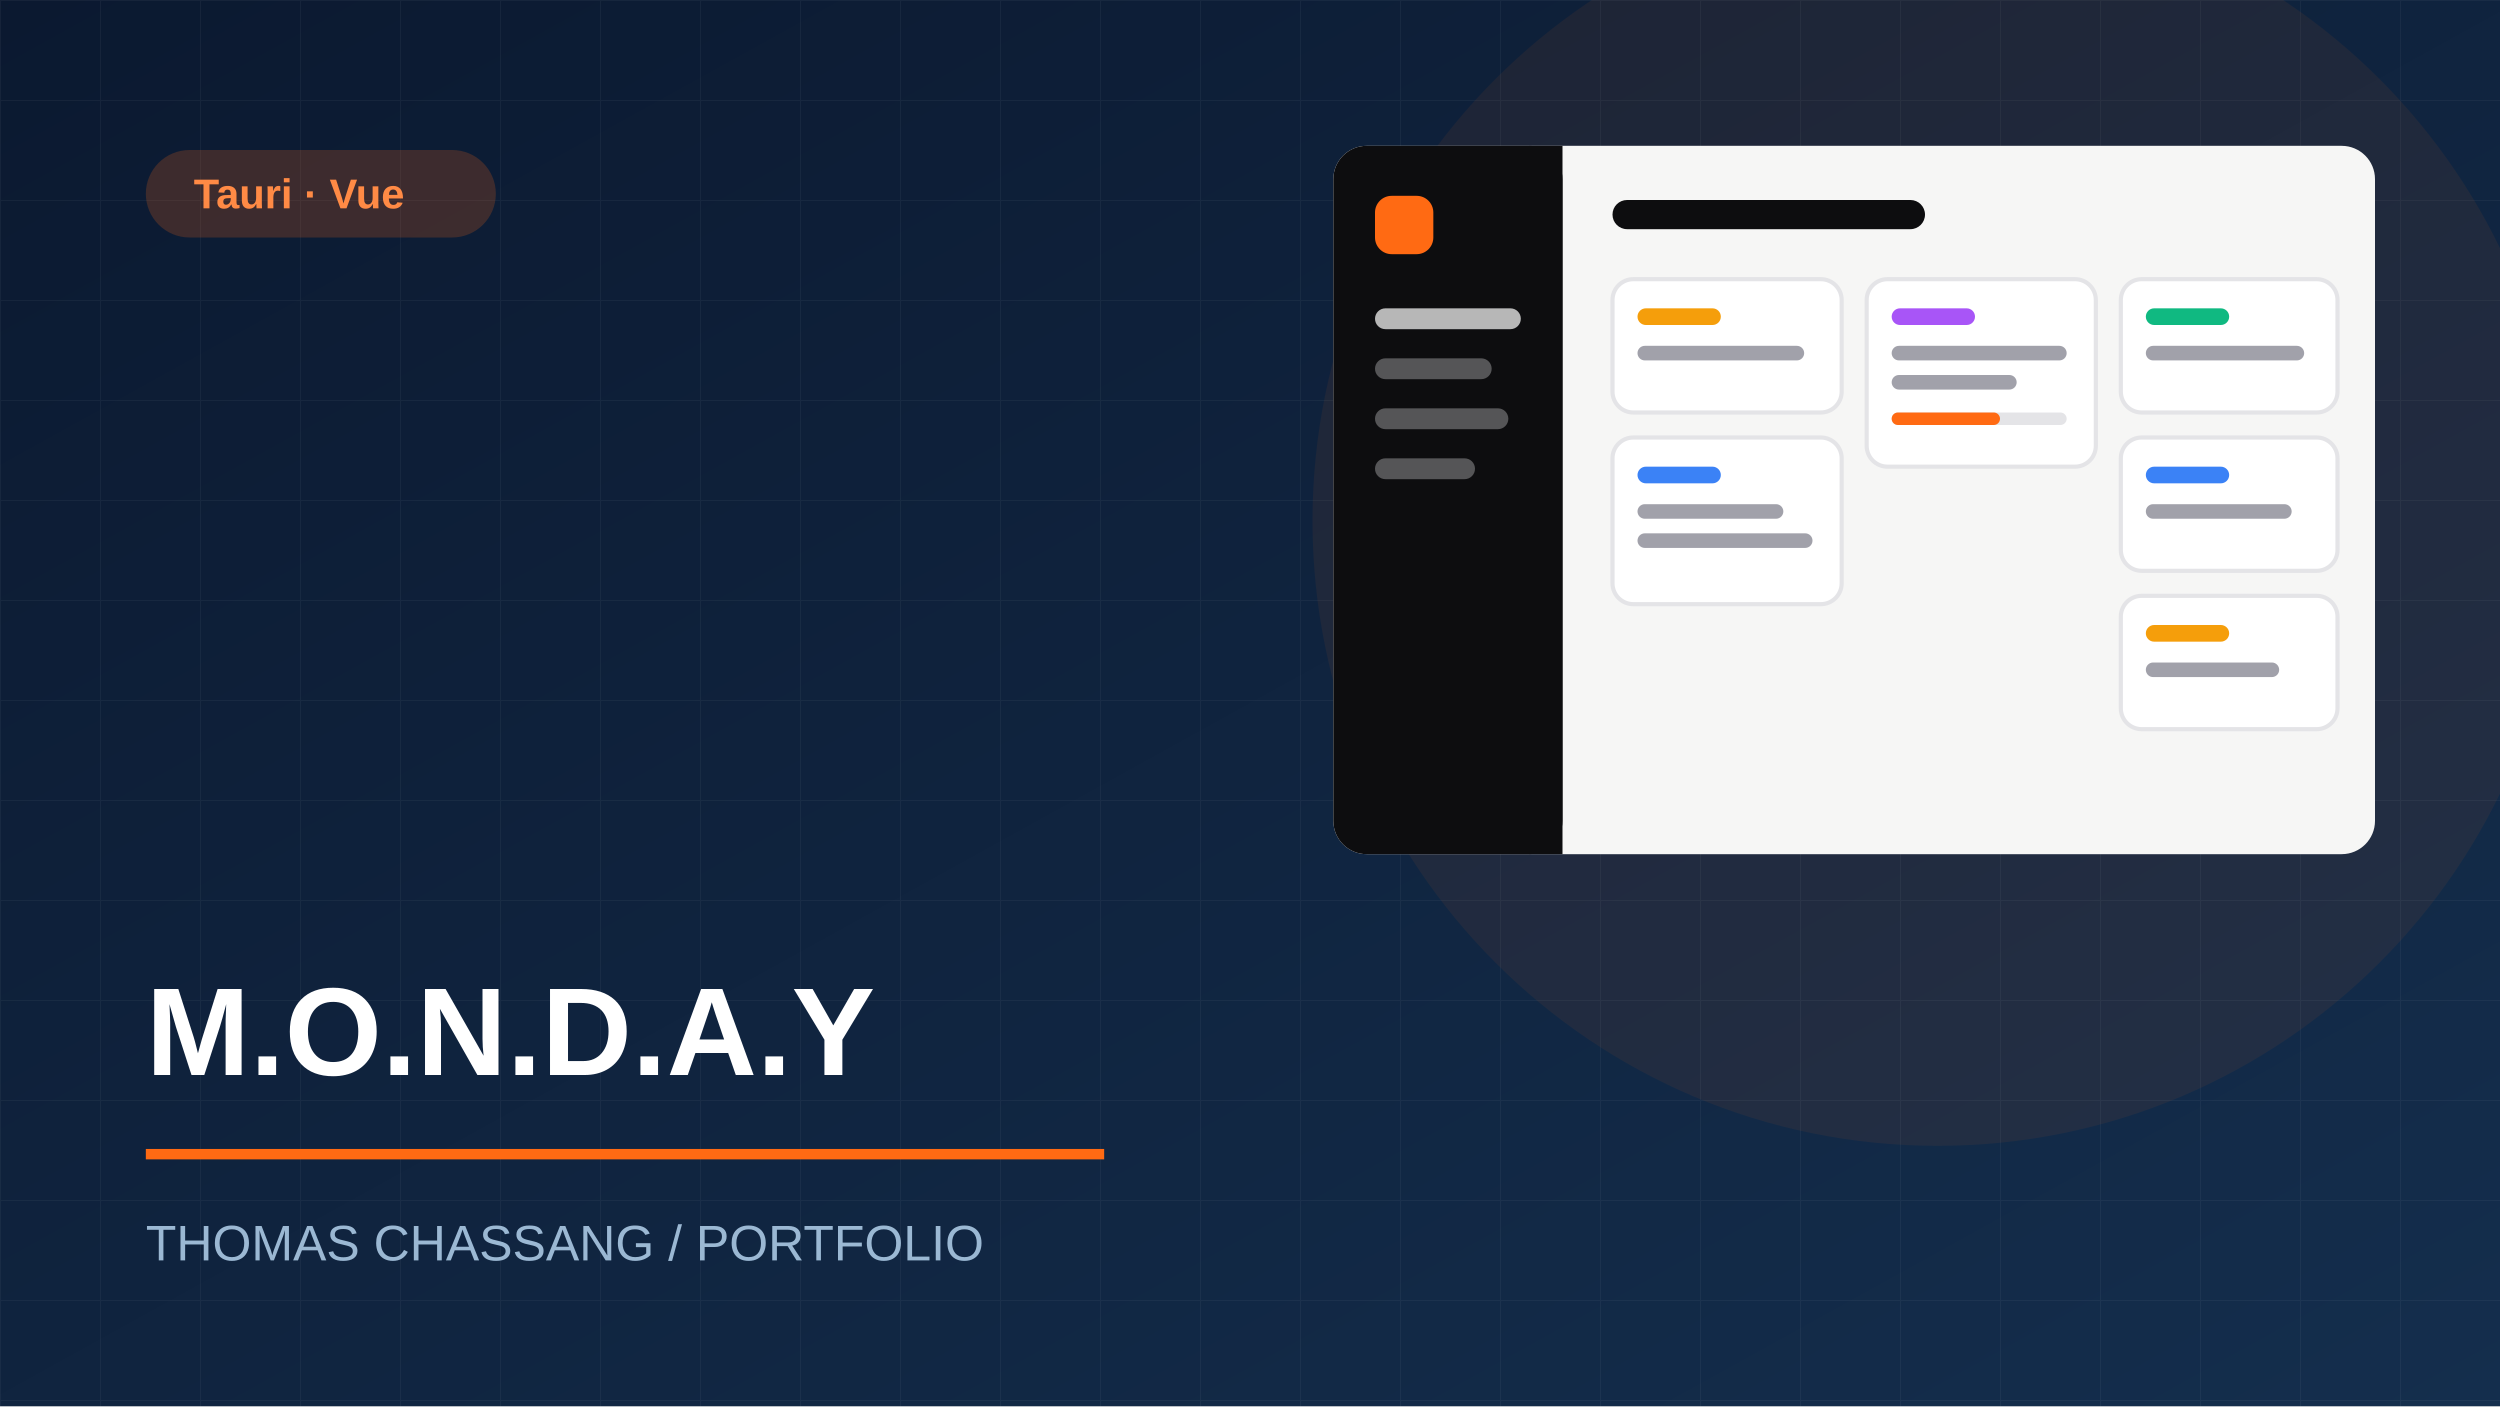
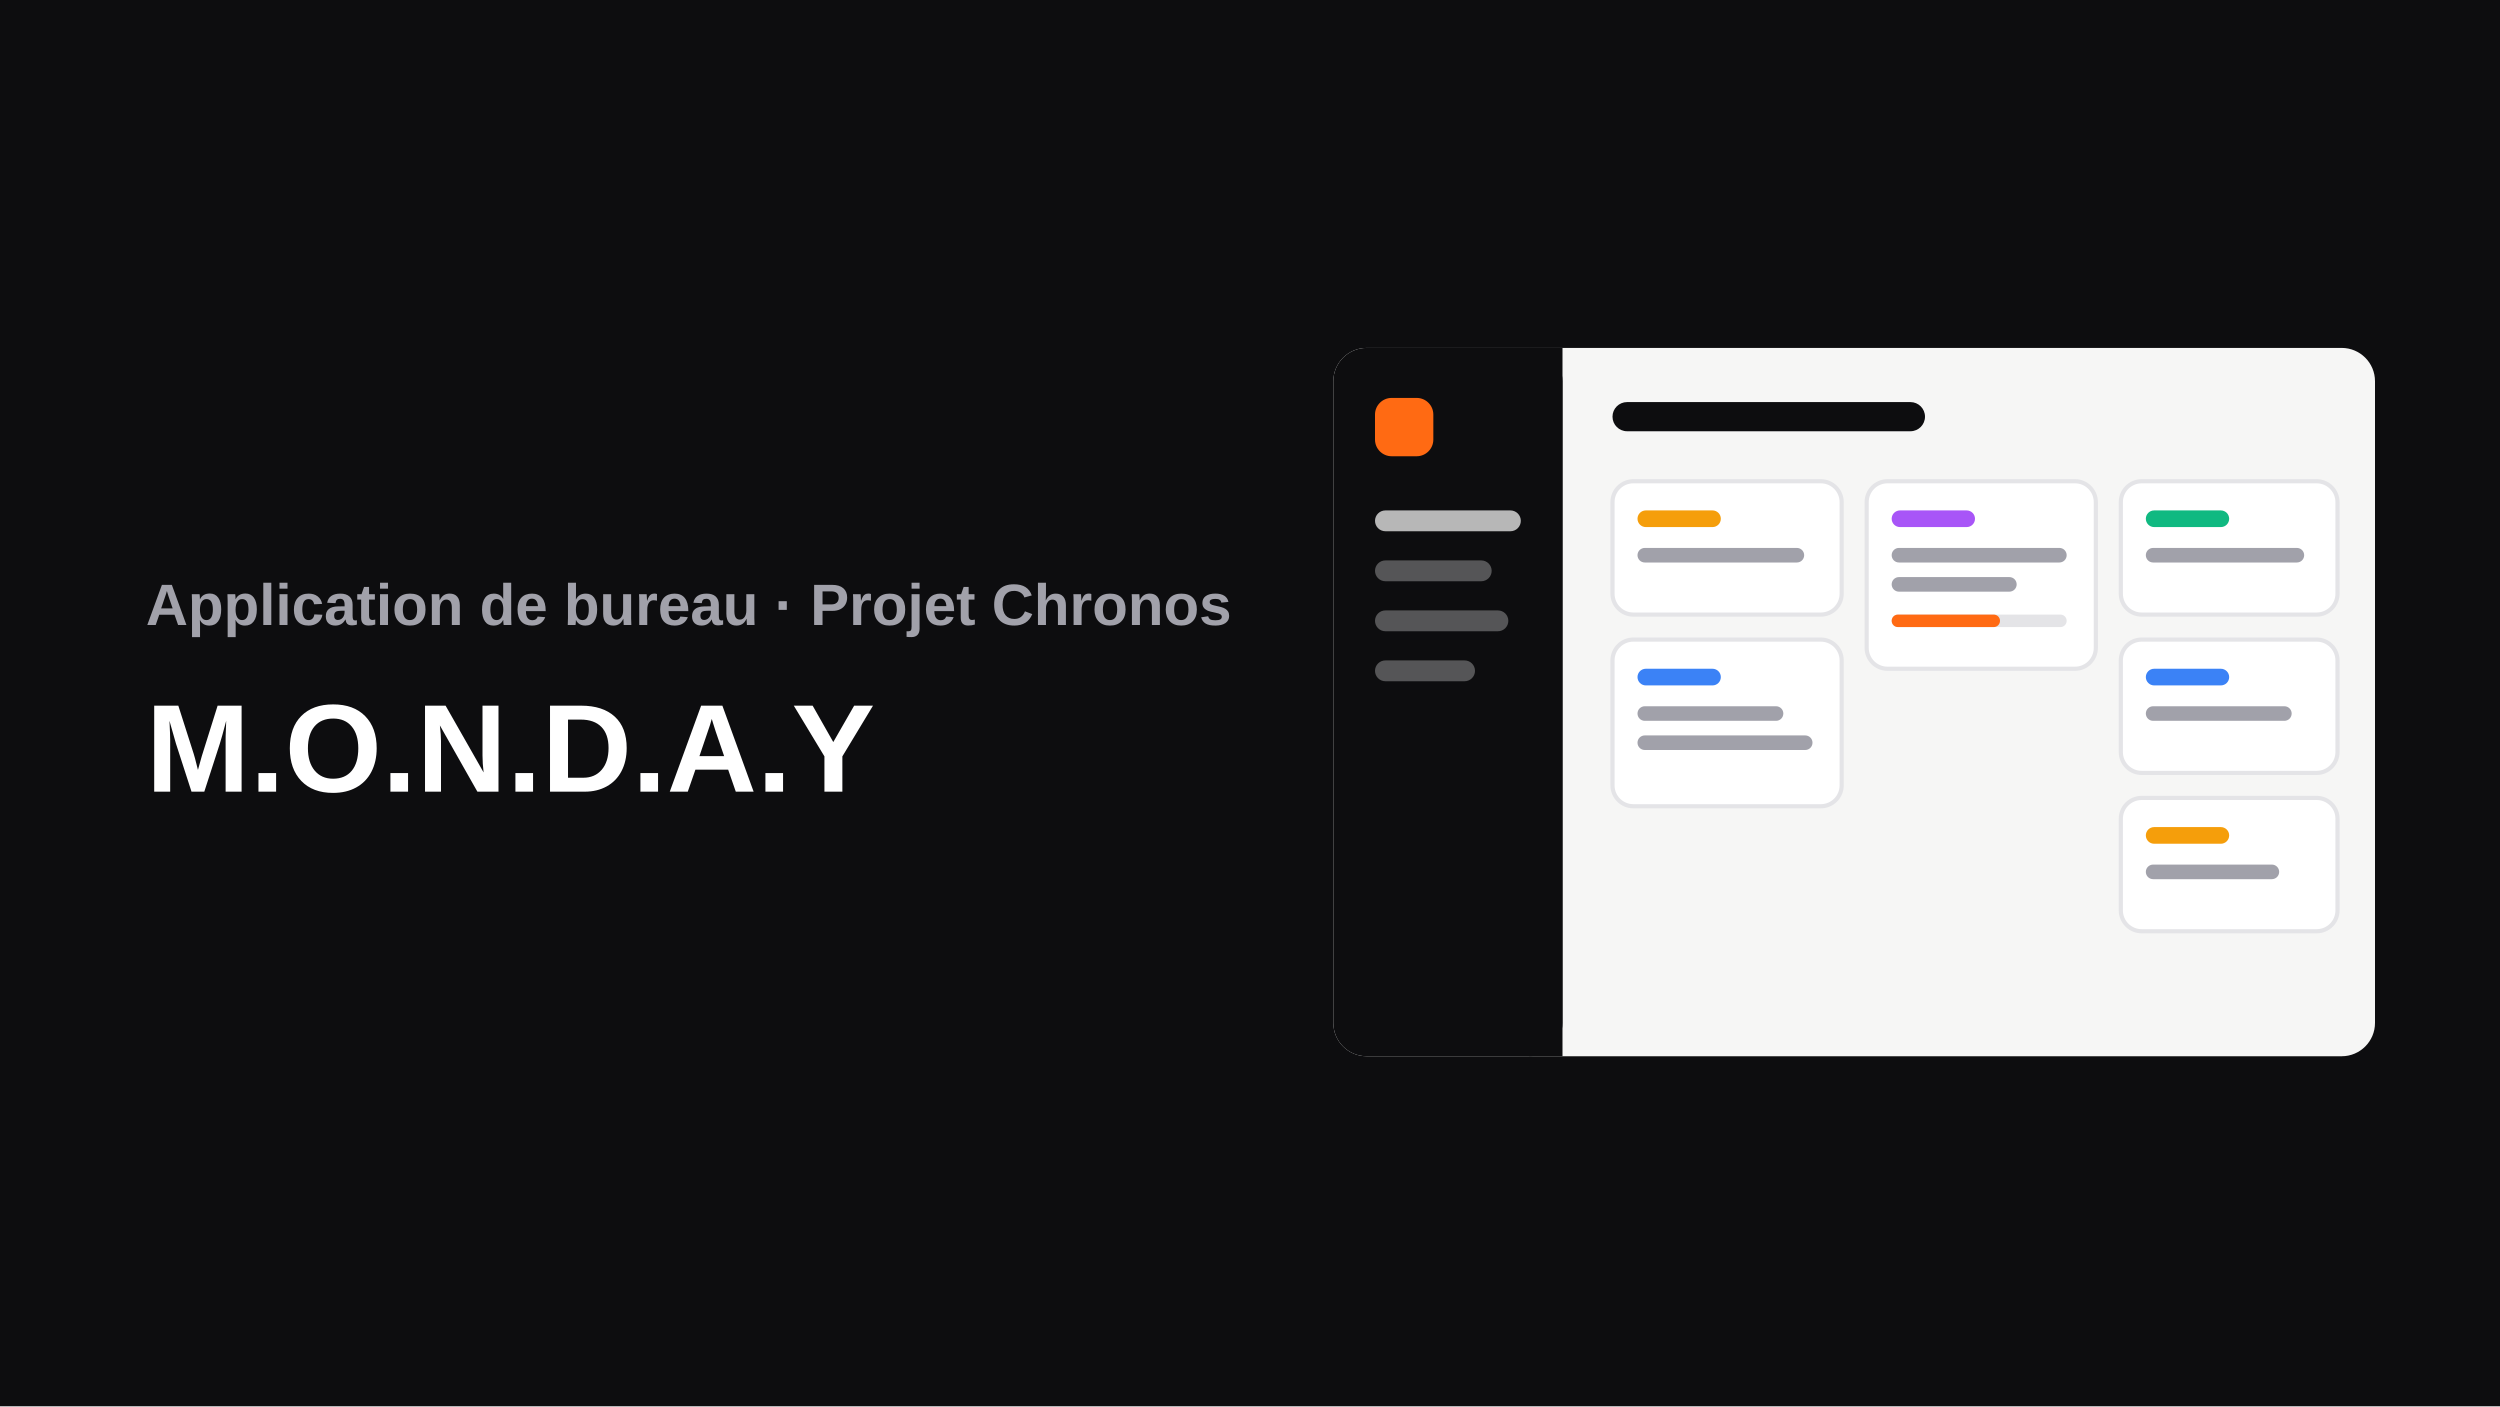
<svg xmlns="http://www.w3.org/2000/svg" width="1200" height="675" viewBox="0 0 1200 675">
-   <defs>
-     <linearGradient id="g" x2="1" y2="1">
-       <stop stop-color="#0b1930" />
-       <stop offset="1" stop-color="#142e4d" />
-     </linearGradient>
-     <pattern id="p" width="48" height="48" patternUnits="userSpaceOnUse">
-       <path d="M48 0H0V48" fill="none" stroke="#ffffff" stroke-opacity=".045" />
-     </pattern>
-   </defs>
-   <rect width="1200" height="675" fill="url(#g)" />
-   <rect width="1200" height="675" fill="url(#p)" />
-   <circle cx="930" cy="250" r="300" fill="#FF6A13" opacity=".07" />
-   <g transform="translate(640 70)">
+   <rect width="1200" height="675" fill="#0D0D0F" />
+   <g transform="translate(640 167)">
    <rect width="500" height="340" rx="16" fill="#F6F6F5" />
    <rect width="110" height="340" rx="16" fill="#0D0D0F" />
    <rect x="94" width="16" height="340" fill="#0D0D0F" />
    <rect x="20" y="24" width="28" height="28" rx="8" fill="#FF6A13" />
    <rect x="20" y="78" width="70" height="10" rx="5" fill="#ffffff" opacity=".7" />
    <rect x="20" y="102" width="56" height="10" rx="5" fill="#ffffff" opacity=".3" />
    <rect x="20" y="126" width="64" height="10" rx="5" fill="#ffffff" opacity=".3" />
    <rect x="20" y="150" width="48" height="10" rx="5" fill="#ffffff" opacity=".3" />
    <rect x="134" y="26" width="150" height="14" rx="7" fill="#0D0D0F" />
    <g fill="#FFFFFF" stroke="#E4E4E7" stroke-width="2">
      <rect x="134" y="64" width="110" height="64" rx="10" />
      <rect x="134" y="140" width="110" height="80" rx="10" />
      <rect x="256" y="64" width="110" height="90" rx="10" />
      <rect x="378" y="64" width="104" height="64" rx="10" />
      <rect x="378" y="140" width="104" height="64" rx="10" />
      <rect x="378" y="216" width="104" height="64" rx="10" />
    </g>
    <rect x="146" y="78" width="40" height="8" rx="4" fill="#F59E0B" />
    <rect x="146" y="154" width="40" height="8" rx="4" fill="#3B82F6" />
    <rect x="268" y="78" width="40" height="8" rx="4" fill="#A855F7" />
    <rect x="390" y="78" width="40" height="8" rx="4" fill="#10B981" />
    <rect x="390" y="154" width="40" height="8" rx="4" fill="#3B82F6" />
    <rect x="390" y="230" width="40" height="8" rx="4" fill="#F59E0B" />
    <g fill="#A1A1AA">
      <rect x="146" y="96" width="80" height="7" rx="3.5" />
      <rect x="146" y="172" width="70" height="7" rx="3.5" />
      <rect x="146" y="186" width="84" height="7" rx="3.5" />
      <rect x="268" y="96" width="84" height="7" rx="3.5" />
      <rect x="268" y="110" width="60" height="7" rx="3.5" />
      <rect x="390" y="96" width="76" height="7" rx="3.5" />
      <rect x="390" y="172" width="70" height="7" rx="3.5" />
      <rect x="390" y="248" width="64" height="7" rx="3.5" />
    </g>
    <rect x="268" y="128" width="84" height="6" rx="3" fill="#E4E4E7" />
    <rect x="268" y="128" width="52" height="6" rx="3" fill="#FF6A13" />
  </g>
-   <rect x="70" y="72" width="168" height="42" rx="21" fill="#FF6A13" opacity=".2" />
-   <text x="93" y="100" fill="#FF8A45" font-family="Arial,sans-serif" font-size="20" font-weight="bold">Tauri · Vue</text>
-   <text x="70" y="516" fill="white" font-family="Arial,sans-serif" font-size="60" font-weight="bold">M.O.N.D.A.Y</text>
-   <path d="M70 554H530" stroke="#FF6A13" stroke-width="5" />
-   <text x="70" y="605" fill="#9bb8d3" font-size="24" font-family="Arial,sans-serif">THOMAS CHASSANG  /  PORTFOLIO</text>
+   <text x="70" y="300" fill="#A1A1AA" font-family="'Plus Jakarta Sans',Arial,sans-serif" font-size="28" font-weight="600">Application de bureau · Projet Chronos</text>
+   <text x="70" y="380" fill="white" font-family="Arial,sans-serif" font-size="60" font-weight="bold">M.O.N.D.A.Y</text>
</svg>
